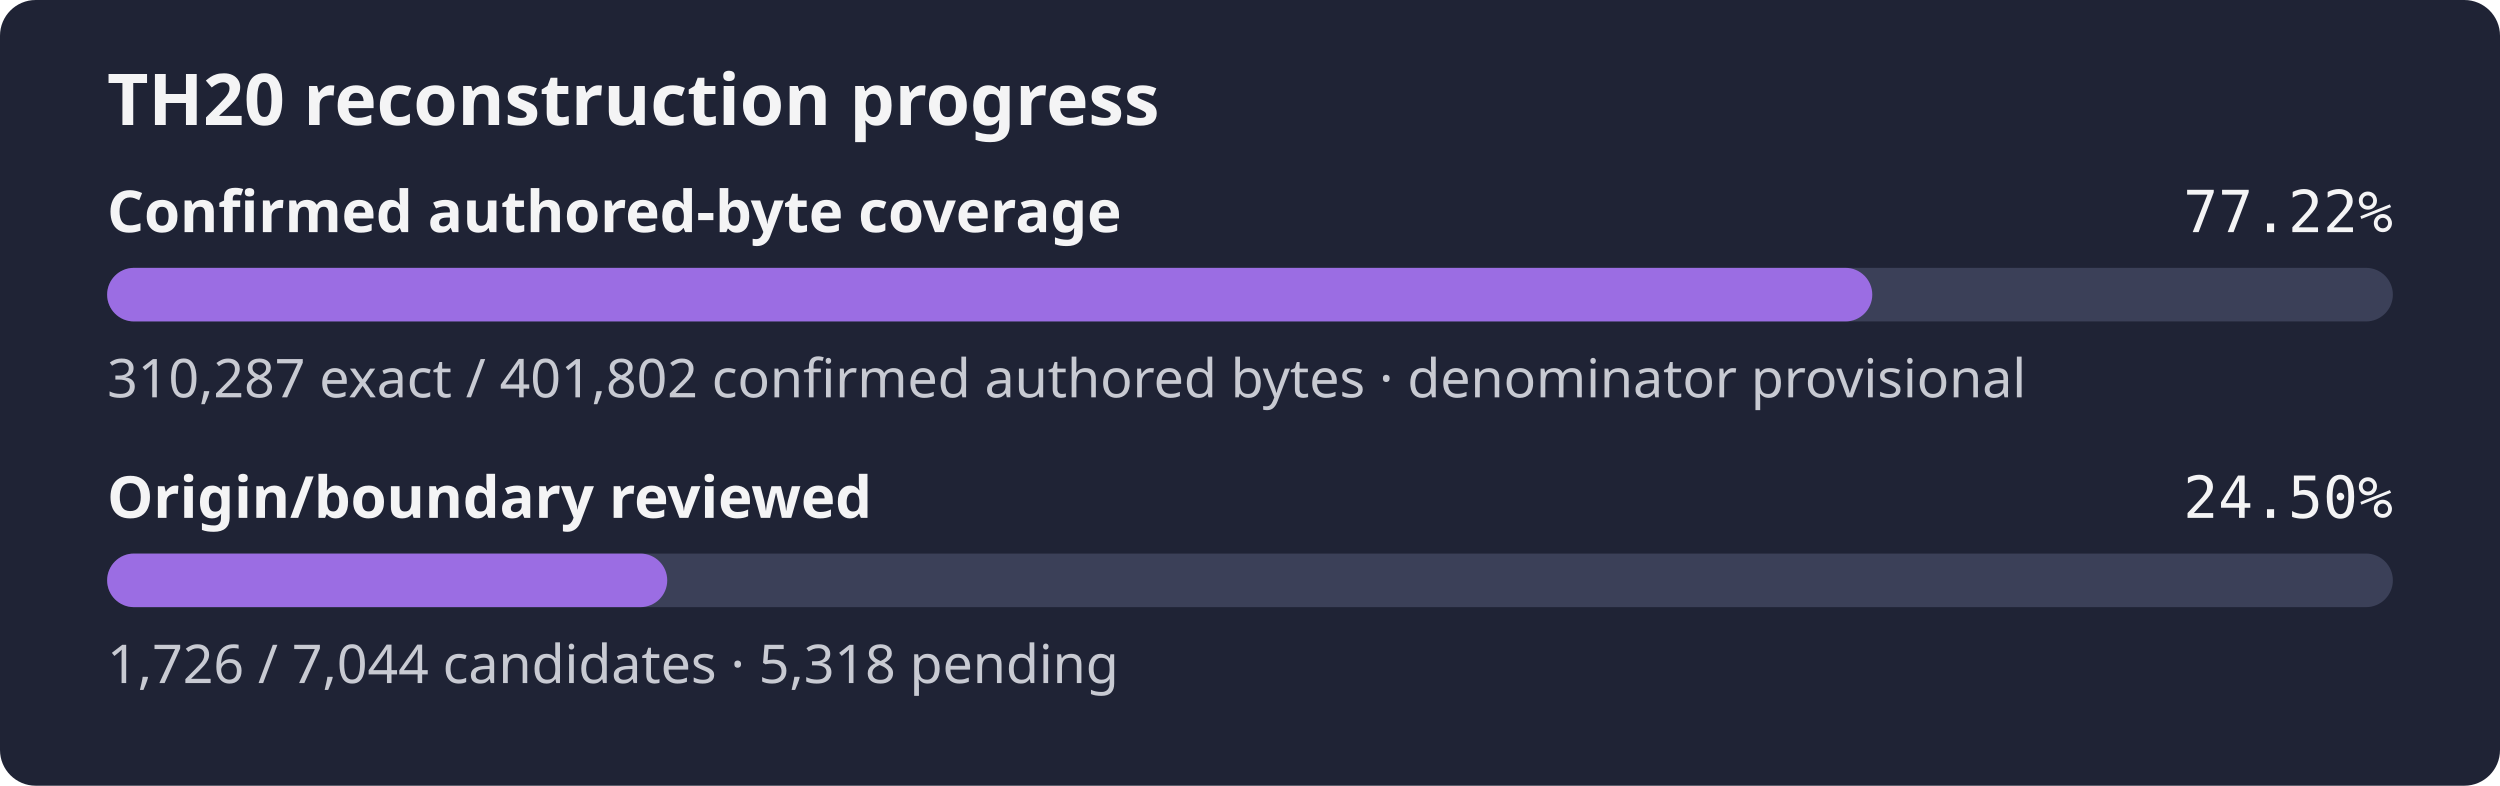
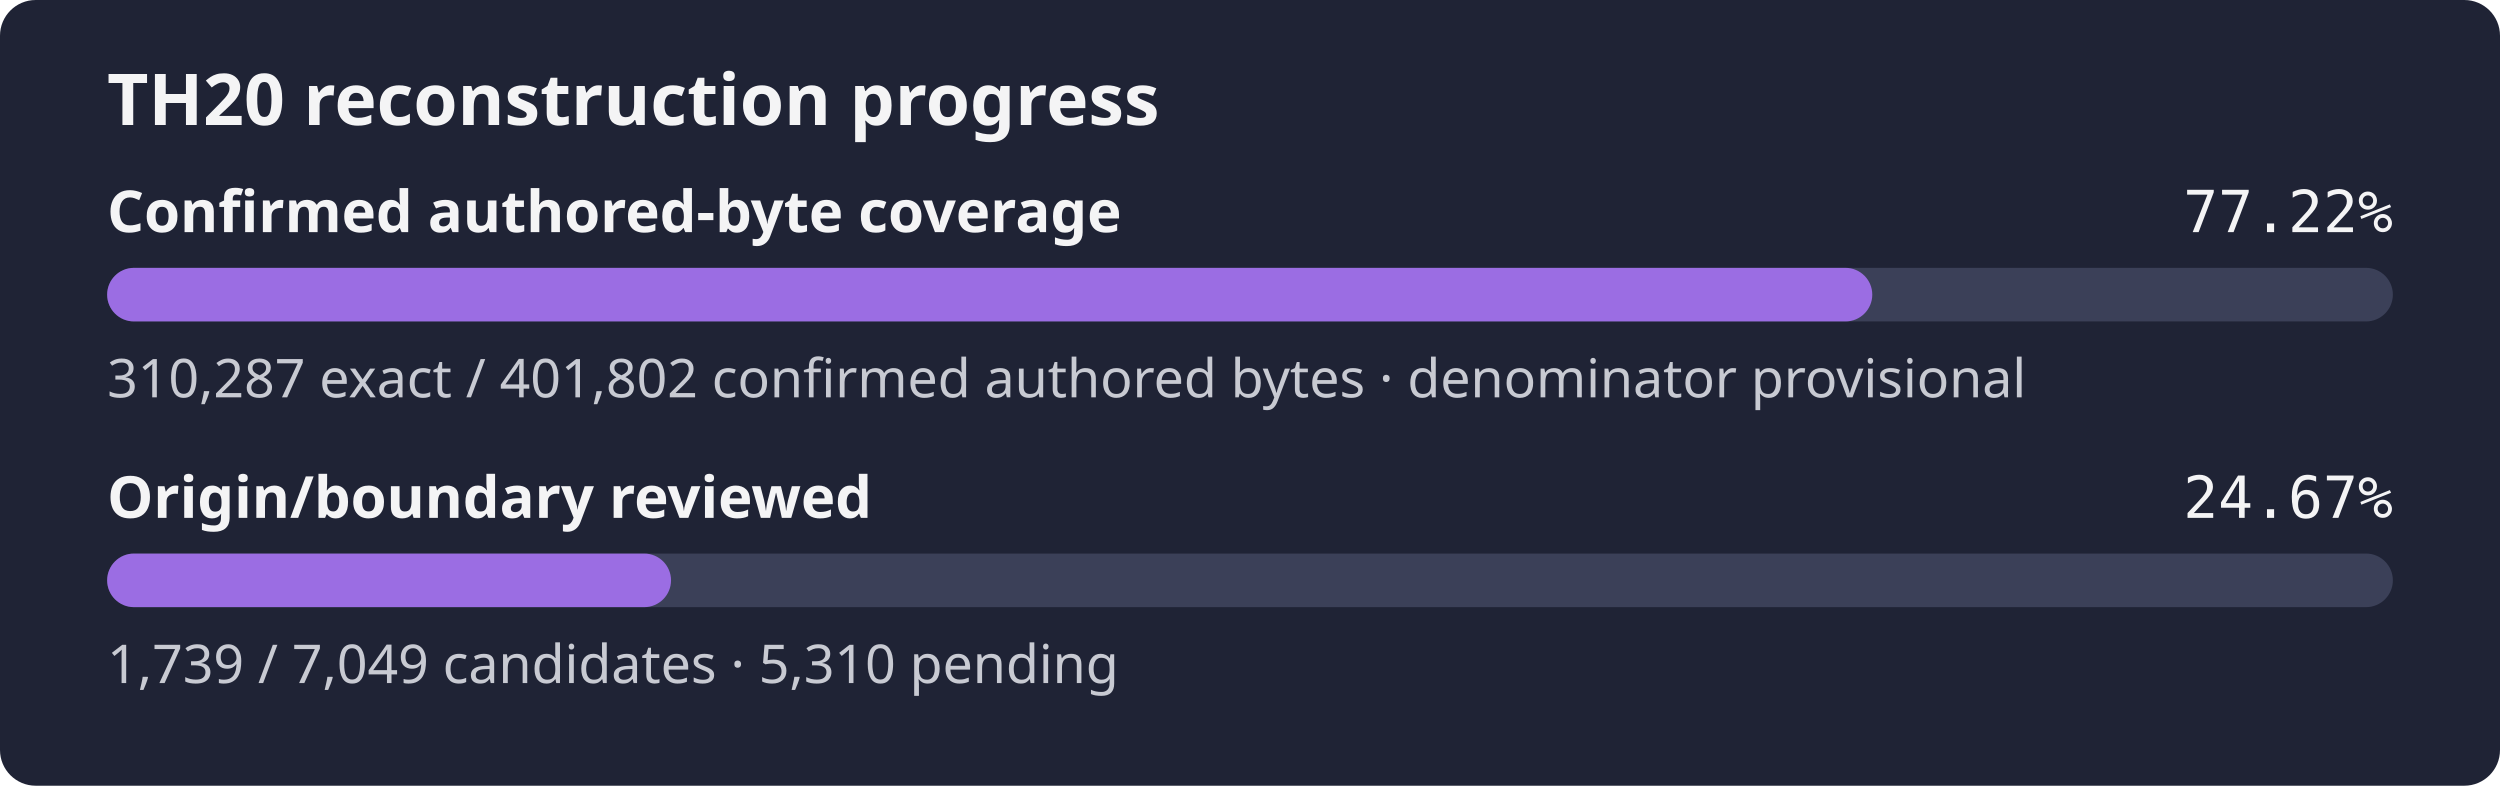
- <svg xmlns="http://www.w3.org/2000/svg" width="560" height="176" role="img" aria-label="TH20 reconstruction progress: 77.22% of the confirmed authored-byte set is exact, origin review 24.50%">
+ <svg xmlns="http://www.w3.org/2000/svg" width="560" height="176" role="img" aria-label="TH20 reconstruction progress: 77.22% of the confirmed authored-byte set is exact, origin review 24.67%">
  <rect width="560" height="176" rx="8" fill="#1f2335" />
  <text x="24" y="28" fill="#f4f4f5" font-family="sans-serif" font-size="16" font-weight="600">TH20 reconstruction progress</text>
  <text x="24" y="52" fill="#f4f4f5" font-family="sans-serif" font-size="13" font-weight="600">Confirmed authored-byte coverage</text>
  <text x="536" y="52" fill="#f4f4f5" text-anchor="end" font-family="monospace" font-size="13">77.22%</text>
  <rect x="24" y="60" width="512" height="12" rx="6" fill="#3b4058" />
  <rect x="24" y="60" width="395.39" height="12" rx="6" fill="#9b6de3" />
  <text x="24" y="89" fill="#c8cad2" font-family="sans-serif" font-size="12">310,287 exact / 401,802 confirmed authored bytes · denominator provisional</text>
  <text x="24" y="116" fill="#f4f4f5" font-family="sans-serif" font-size="13" font-weight="600">Origin/boundary reviewed</text>
-   <text x="536" y="116" fill="#f4f4f5" text-anchor="end" font-family="monospace" font-size="13">24.50%</text>
+   <text x="536" y="116" fill="#f4f4f5" text-anchor="end" font-family="monospace" font-size="13">24.67%</text>
  <rect x="24" y="124" width="512" height="12" rx="6" fill="#3b4058" />
-   <rect x="24" y="124" width="125.46" height="12" rx="6" fill="#9b6de3" />
-   <text x="24" y="153" fill="#c8cad2" font-family="sans-serif" font-size="12">1,726 / 7,044 candidates · 5,318 pending</text>
+   <rect x="24" y="124" width="126.31" height="12" rx="6" fill="#9b6de3" />
+   <text x="24" y="153" fill="#c8cad2" font-family="sans-serif" font-size="12">1,739 / 7,049 candidates · 5,310 pending</text>
</svg>
